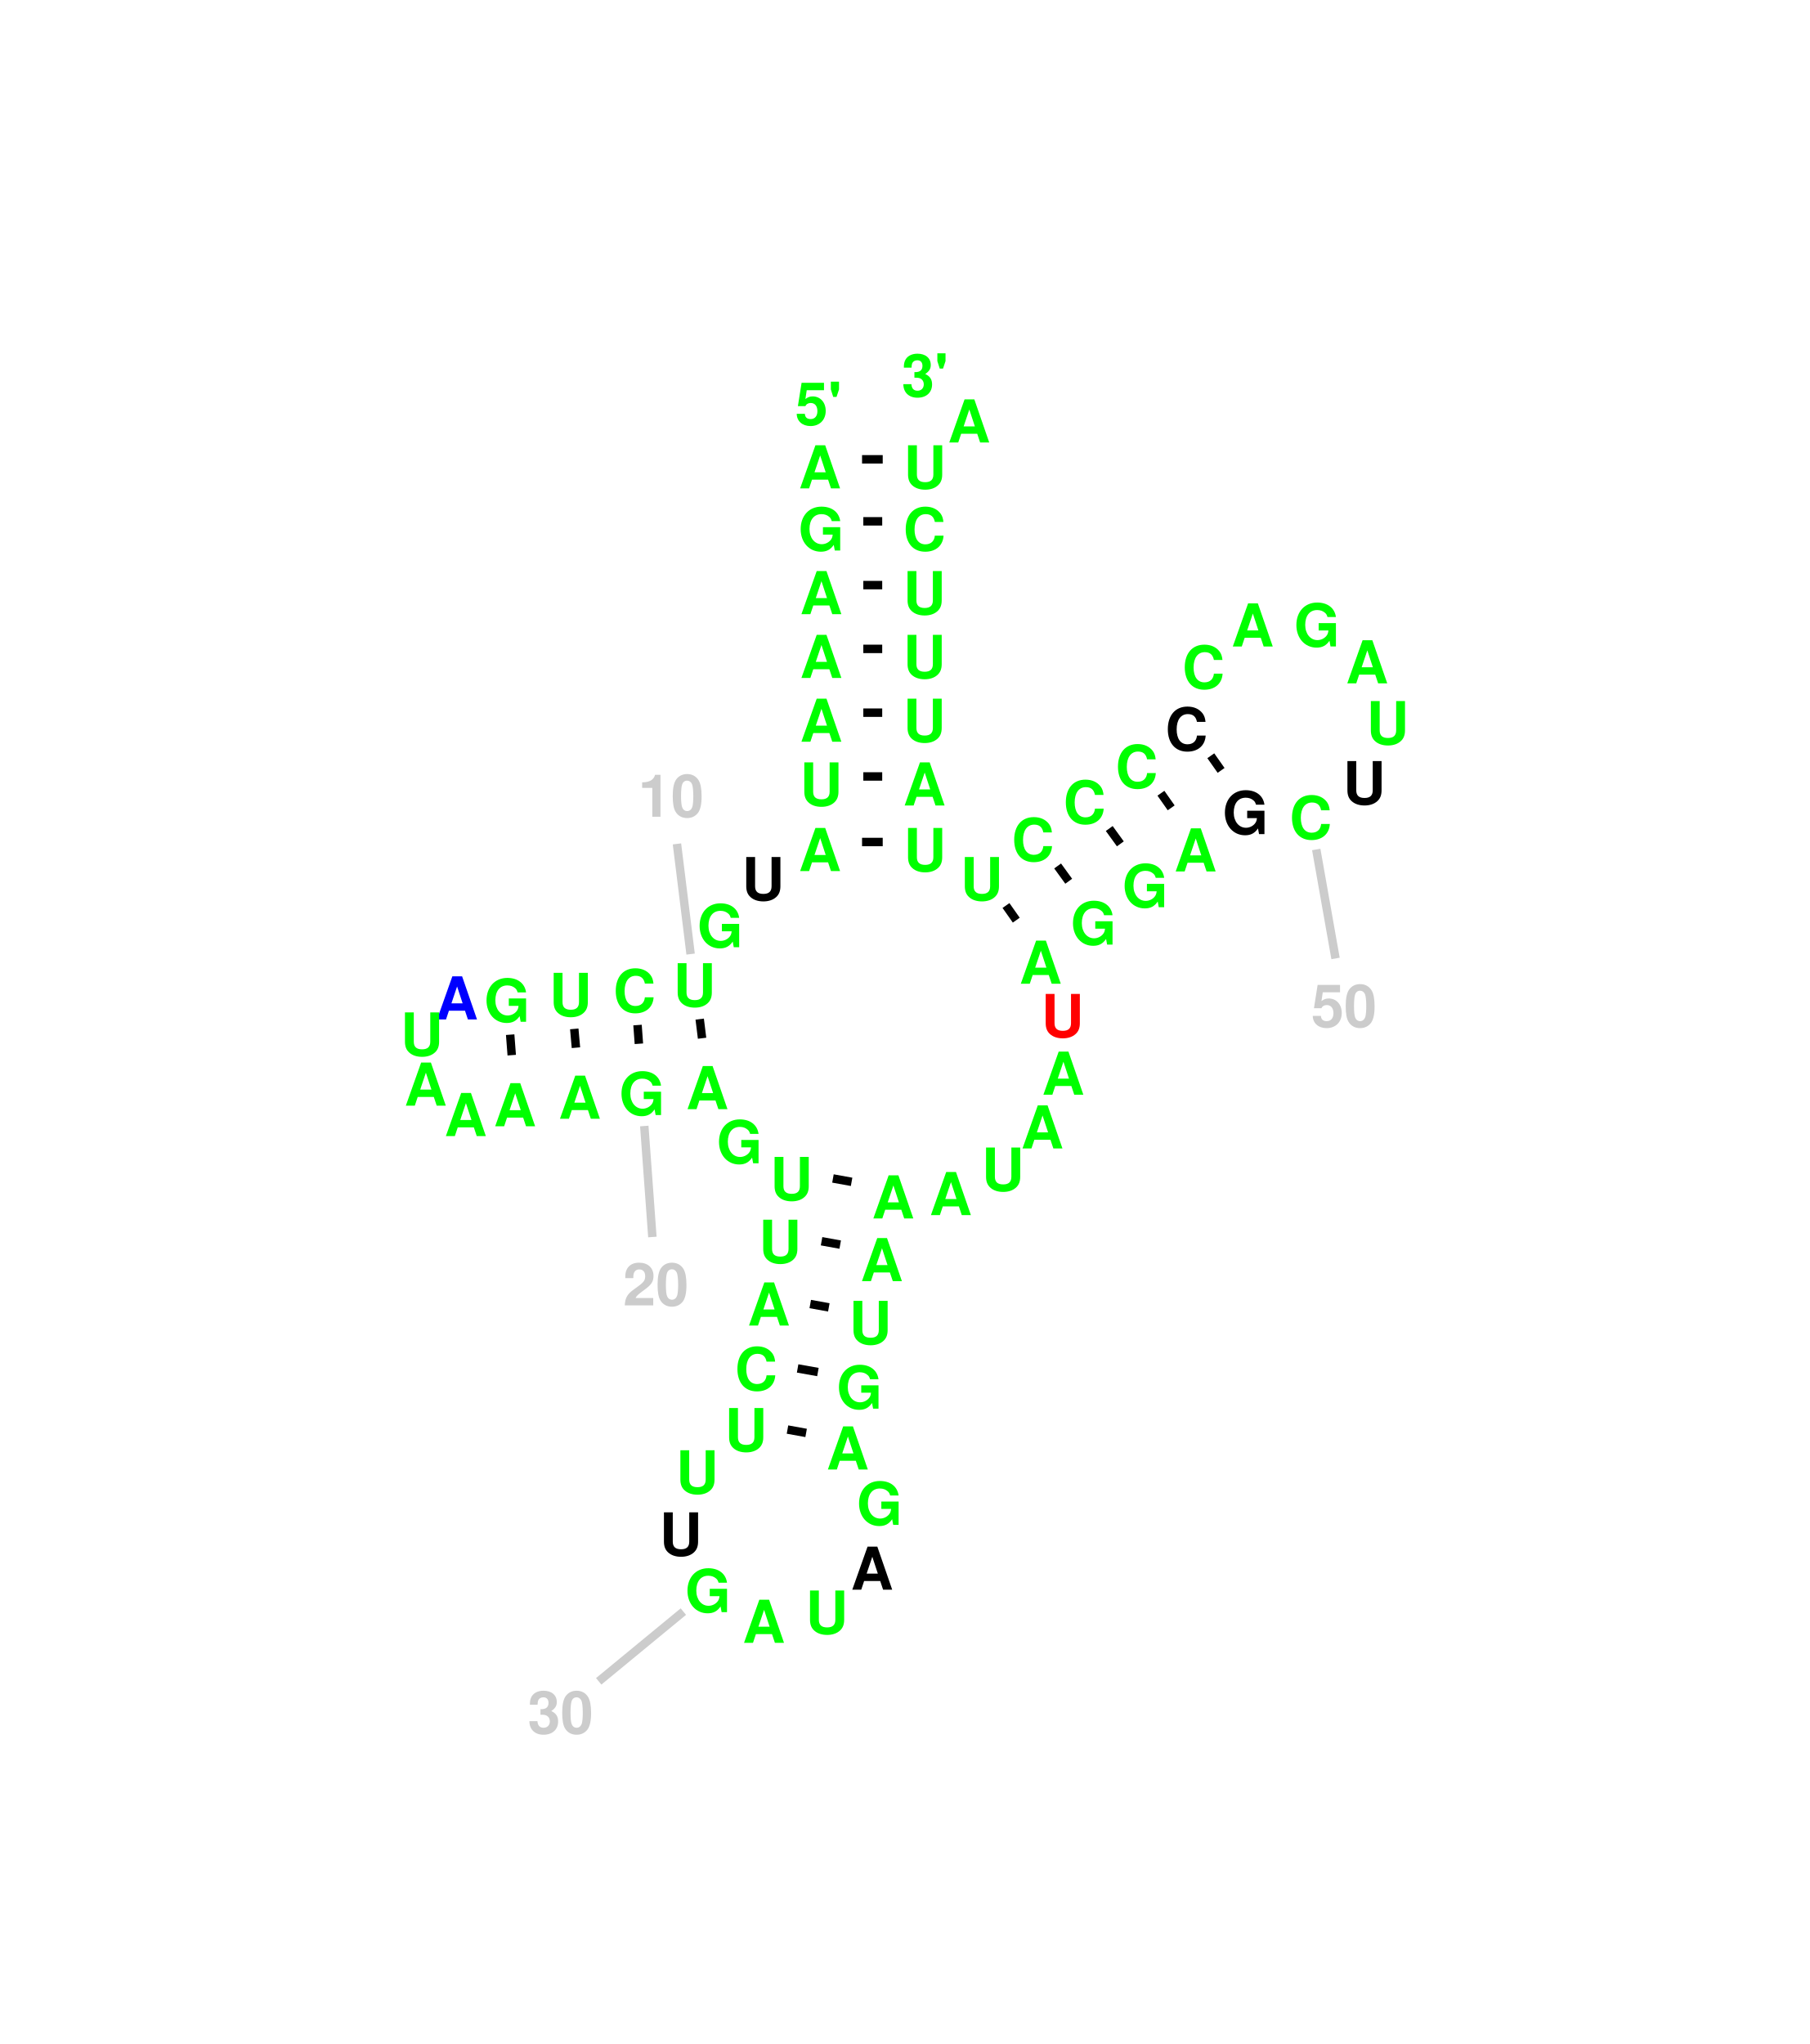
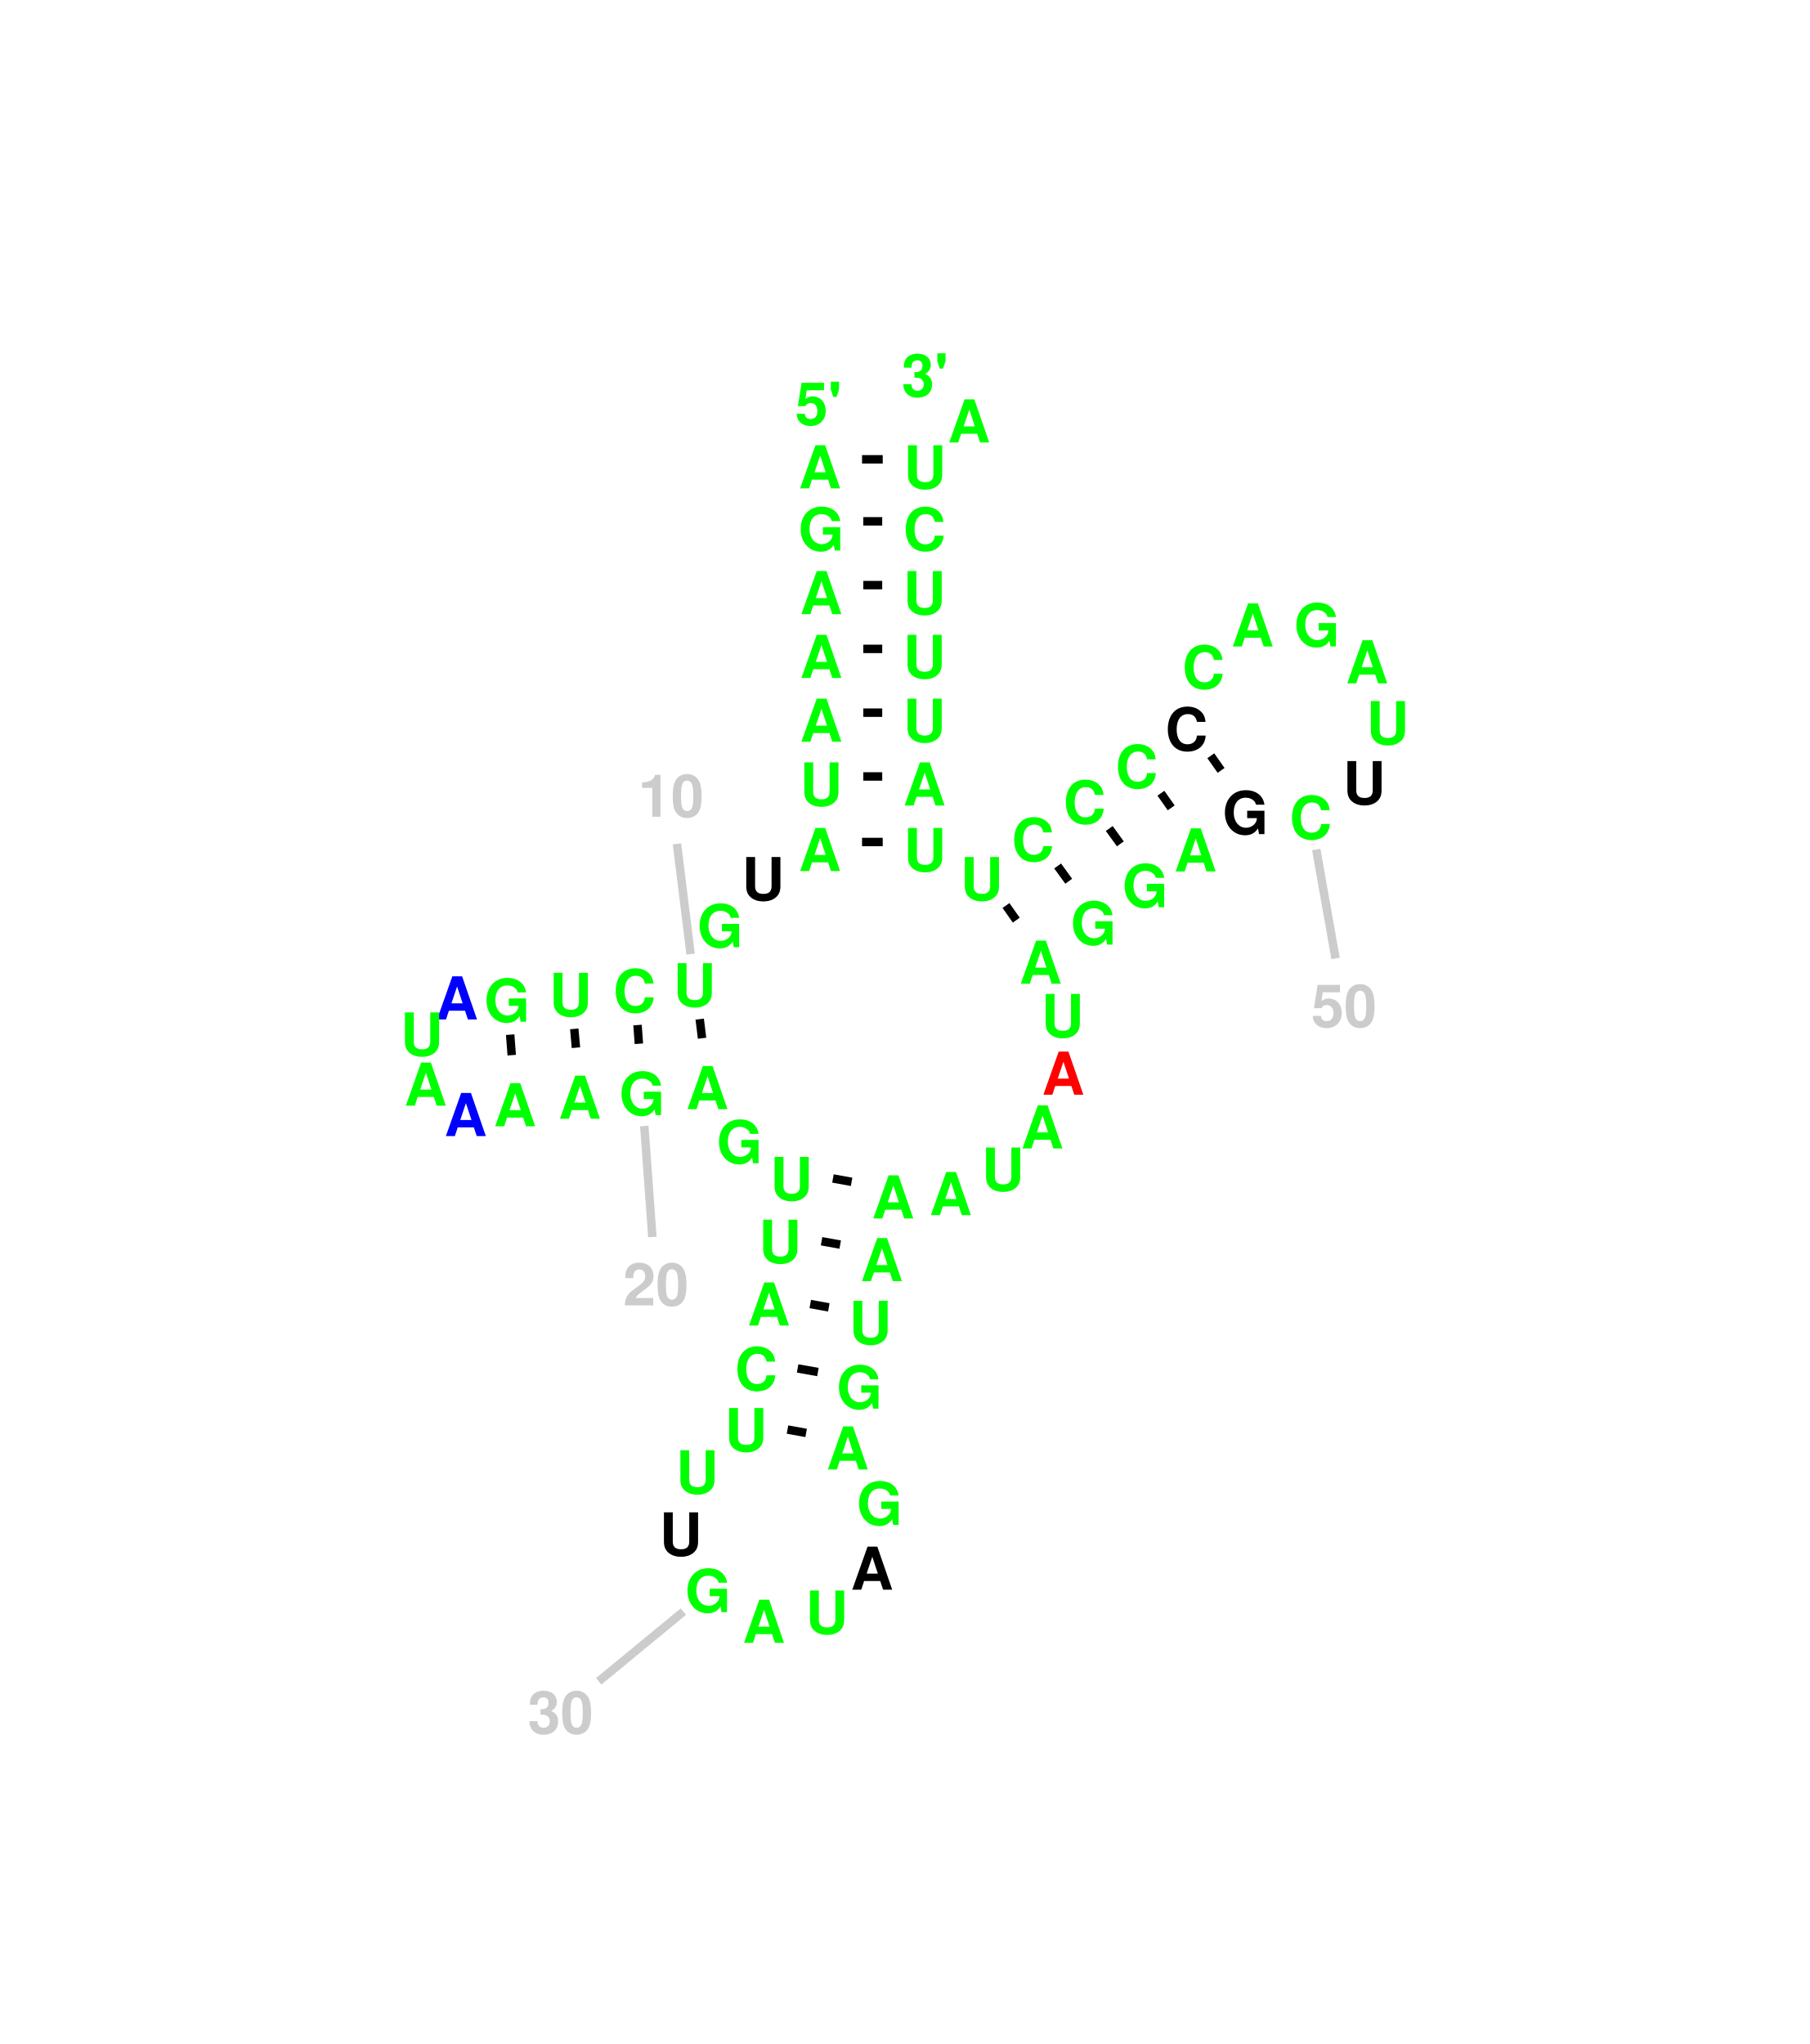
<svg xmlns="http://www.w3.org/2000/svg" width="214.497" height="242.272" style="font-size: 7px; font-weight: bold; font-family: Helvetica; ">
  <g>
    <style type="text/css">


text.red {fill: rgb(255, 0, 0); }
text.green {fill: rgb(0, 255, 0); }
text.blue {fill: rgb(0, 0, 255); }
text.black {fill: rgb(0, 0, 0); }
text.gray {fill: rgb(204, 204, 204); }
text.brown {fill: rgb(211.65, 104.55, 30.6); }
text {fill: rgb(0, 0, 0); text-anchor: middle; dominant-baseline: middle; }
circle.red {stroke: rgb(255, 0, 0); fill: none; }
circle.green {stroke: rgb(0, 255, 0); fill: none; }
circle.blue {stroke: rgb(0, 0, 255); fill: none; }
circle.black {stroke: rgb(0, 0, 0); fill: none; }
circle.gray {stroke: rgb(204, 204, 204); fill: none; }
circle.brown {stroke: rgb(211.65, 104.55, 30.6); fill: none; }
circle {stroke: rgb(0, 0, 0); }
line.red {stroke: rgb(255, 0, 0); }
line.green {stroke: rgb(0, 255, 0); }
line.blue {stroke: rgb(0, 0, 255); }
line.black {stroke: rgb(0, 0, 0); }
line.gray {stroke: rgb(204, 204, 204); }
line.brown {stroke: rgb(211.65, 104.55, 30.6); }
line {stroke: rgb(0, 0, 0); }
text.numbering-label {fill: rgb(204, 204, 204);}
line.numbering-line {stroke: rgb(204, 204, 204);}
- 
+ .template {visibility:hidden}

</style>
  </g>
  <g>
    <text x="97.034" y="47.897" class="green">5'</text>
  </g>
  <g>
    <text x="97.188" y="55.442" class="green">A</text>
  </g>
  <g>
    <line x1="102.187" y1="54.442" x2="104.637" y2="54.442" class="black" />
  </g>
  <g>
    <text x="97.338" y="62.792" class="green">G</text>
  </g>
  <g>
    <line x1="102.337" y1="61.792" x2="104.577" y2="61.792" class="black" />
  </g>
  <g>
    <text x="97.338" y="70.352" class="green">A</text>
  </g>
  <g>
    <line x1="102.337" y1="69.352" x2="104.577" y2="69.352" class="black" />
  </g>
  <g>
    <text x="97.338" y="77.912" class="green">A</text>
  </g>
  <g>
    <line x1="102.337" y1="76.912" x2="104.577" y2="76.912" class="black" />
  </g>
  <g>
    <text x="97.338" y="85.472" class="green">A</text>
  </g>
  <g>
    <line x1="102.337" y1="84.472" x2="104.577" y2="84.472" class="black" />
  </g>
  <g>
    <text x="97.338" y="93.032" class="green">U</text>
  </g>
  <g>
    <line x1="102.337" y1="92.032" x2="104.577" y2="92.032" class="black" />
  </g>
  <g>
    <text x="97.188" y="100.802" class="green">A</text>
  </g>
  <g>
    <line x1="102.187" y1="99.802" x2="104.637" y2="99.802" class="black" />
  </g>
  <g>
    <text x="90.457" y="104.242" class="black">U</text>
  </g>
  <g>
    <text x="85.358" y="109.812" class="green">G</text>
  </g>
  <g>
-     <text x="79.544" y="94.365" class="numbering-label">10</text>
-   </g>
-   <g>
-     <line x1="81.864" y1="113.087" x2="80.246" y2="100.025" class="numbering-line" />
+     <text x="79.544" y="94.365" class="numbering-label sequential">10</text>
+   </g>
+   <g>
+     <line x1="81.864" y1="113.087" x2="80.246" y2="100.025" class="numbering-line sequential" />
  </g>
  <g>
    <text x="82.328" y="116.832" class="green">U</text>
  </g>
  <g>
    <line x1="82.942" y1="120.794" x2="83.223" y2="123.06" class="black" />
  </g>
  <g>
    <text x="75.207" y="117.512" class="green">C</text>
  </g>
  <g>
    <line x1="75.572" y1="121.498" x2="75.733" y2="123.715" class="black" />
  </g>
  <g>
    <text x="67.627" y="117.972" class="green">U</text>
  </g>
  <g>
    <line x1="68.073" y1="121.952" x2="68.272" y2="124.182" class="black" />
  </g>
  <g>
    <text x="60.097" y="118.652" class="green">G</text>
  </g>
  <g>
    <line x1="60.475" y1="122.637" x2="60.66" y2="125.066" class="black" />
  </g>
  <g>
    <text x="54.146" y="118.388" class="blue">A</text>
  </g>
  <g>
    <text x="50" y="122.666" class="green">U</text>
  </g>
  <g>
    <text x="50.45" y="128.606" class="green">A</text>
  </g>
  <g>
-     <text x="55.194" y="132.21" class="green">A</text>
+     <text x="55.194" y="132.21" class="blue">A</text>
  </g>
  <g>
    <text x="61.038" y="131.052" class="green">A</text>
  </g>
  <g>
    <text x="68.718" y="130.162" class="green">A</text>
  </g>
  <g>
-     <text x="77.746" y="152.28" class="numbering-label">20</text>
-   </g>
-   <g>
-     <line x1="76.372" y1="133.465" x2="77.333" y2="146.62" class="numbering-line" />
+     <text x="77.746" y="152.28" class="numbering-label sequential">20</text>
+   </g>
+   <g>
+     <line x1="76.372" y1="133.465" x2="77.333" y2="146.62" class="numbering-line sequential" />
  </g>
  <g>
    <text x="76.097" y="129.702" class="green">G</text>
  </g>
  <g>
    <text x="83.838" y="129.022" class="green">A</text>
  </g>
  <g>
    <text x="87.657" y="135.422" class="green">G</text>
  </g>
  <g>
    <text x="93.817" y="139.792" class="green">U</text>
  </g>
  <g>
    <line x1="98.738" y1="139.682" x2="100.947" y2="140.082" class="black" />
  </g>
  <g>
    <text x="92.468" y="147.232" class="green">U</text>
  </g>
  <g>
    <line x1="97.388" y1="147.122" x2="99.597" y2="147.522" class="black" />
  </g>
  <g>
    <text x="91.127" y="154.672" class="green">A</text>
  </g>
  <g>
    <line x1="96.047" y1="154.563" x2="98.248" y2="154.961" class="black" />
  </g>
  <g>
    <text x="89.627" y="162.322" class="green">C</text>
  </g>
  <g>
    <line x1="94.55" y1="162.198" x2="96.955" y2="162.626" class="black" />
  </g>
  <g>
    <text x="88.427" y="169.552" class="green">U</text>
  </g>
  <g>
    <line x1="93.348" y1="169.442" x2="95.557" y2="169.842" class="black" />
  </g>
  <g>
    <text x="82.647" y="174.562" class="green">U</text>
  </g>
  <g>
    <text x="80.698" y="181.922" class="black">U</text>
  </g>
  <g>
-     <text x="66.443" y="203.014" class="numbering-label">30</text>
-   </g>
-   <g>
-     <line x1="81.005" y1="191.02" x2="70.97" y2="199.285" class="numbering-line" />
+     <text x="66.443" y="203.014" class="numbering-label sequential">30</text>
+   </g>
+   <g>
+     <line x1="81.005" y1="191.02" x2="70.97" y2="199.285" class="numbering-line sequential" />
  </g>
  <g>
    <text x="83.918" y="188.622" class="green">G</text>
  </g>
  <g>
    <text x="90.537" y="192.272" class="green">A</text>
  </g>
  <g>
    <text x="98.017" y="191.182" class="green">U</text>
  </g>
  <g>
    <text x="103.367" y="185.982" class="black">A</text>
  </g>
  <g>
    <text x="104.257" y="178.282" class="green">G</text>
  </g>
  <g>
    <text x="100.477" y="171.732" class="green">A</text>
  </g>
  <g>
    <text x="101.877" y="164.502" class="green">G</text>
  </g>
  <g>
    <text x="103.167" y="156.852" class="green">U</text>
  </g>
  <g>
    <text x="104.517" y="149.412" class="green">A</text>
  </g>
  <g>
    <text x="105.867" y="141.972" class="green">A</text>
  </g>
  <g>
    <text x="112.692" y="141.577" class="green">A</text>
  </g>
  <g>
    <text x="118.881" y="138.675" class="green">U</text>
  </g>
  <g>
    <text x="123.548" y="133.679" class="green">A</text>
  </g>
  <g>
-     <text x="126.024" y="127.307" class="green">A</text>
-   </g>
-   <g>
-     <text x="125.953" y="120.472" class="red">U</text>
+     <text x="126.024" y="127.307" class="red">A</text>
+   </g>
+   <g>
+     <text x="125.953" y="120.472" class="green">U</text>
  </g>
  <g>
    <text x="123.347" y="114.152" class="green">A</text>
  </g>
  <g>
    <line x1="120.468" y1="109.064" x2="119.247" y2="107.329" class="black" />
  </g>
  <g>
    <text x="129.617" y="109.502" class="green">G</text>
  </g>
  <g>
    <line x1="126.684" y1="104.453" x2="125.371" y2="102.641" class="black" />
  </g>
  <g>
    <text x="135.737" y="105.072" class="green">G</text>
  </g>
  <g>
    <line x1="132.806" y1="100.021" x2="131.489" y2="98.202" class="black" />
  </g>
  <g>
    <text x="141.707" y="100.842" class="green">A</text>
  </g>
  <g>
    <line x1="138.831" y1="95.752" x2="137.614" y2="94.021" class="black" />
  </g>
  <g>
    <text x="147.627" y="96.402" class="black">G</text>
  </g>
  <g>
    <line x1="144.748" y1="91.314" x2="143.527" y2="89.579" class="black" />
  </g>
  <g>
-     <text x="159.317" y="119.263" class="numbering-label">50</text>
-   </g>
-   <g>
-     <line x1="156.026" y1="100.687" x2="158.314" y2="113.603" class="numbering-line" />
+     <text x="159.317" y="119.263" class="numbering-label sequential">50</text>
+   </g>
+   <g>
+     <line x1="156.026" y1="100.687" x2="158.314" y2="113.603" class="numbering-line sequential" />
  </g>
  <g>
    <text x="155.367" y="96.972" class="green">C</text>
  </g>
  <g>
    <text x="161.717" y="92.872" class="black">U</text>
  </g>
  <g>
    <text x="164.497" y="85.762" class="green">U</text>
  </g>
  <g>
    <text x="162.047" y="78.552" class="green">A</text>
  </g>
  <g>
    <text x="156.097" y="74.162" class="green">G</text>
  </g>
  <g>
    <text x="148.477" y="74.182" class="green">A</text>
  </g>
  <g>
    <text x="142.657" y="79.152" class="green">C</text>
  </g>
  <g>
    <text x="140.647" y="86.492" class="black">C</text>
  </g>
  <g>
    <text x="134.737" y="90.932" class="green">C</text>
  </g>
  <g>
    <text x="128.557" y="95.152" class="green">C</text>
  </g>
  <g>
    <text x="122.437" y="99.592" class="green">C</text>
  </g>
  <g>
    <text x="116.367" y="104.242" class="green">U</text>
  </g>
  <g>
    <text x="109.637" y="100.802" class="green">U</text>
  </g>
  <g>
    <text x="109.577" y="93.032" class="green">A</text>
  </g>
  <g>
    <text x="109.577" y="85.472" class="green">U</text>
  </g>
  <g>
    <text x="109.577" y="77.912" class="green">U</text>
  </g>
  <g>
    <text x="109.577" y="70.352" class="green">U</text>
  </g>
  <g>
    <text x="109.577" y="62.792" class="green">C</text>
  </g>
  <g>
    <text x="109.637" y="55.442" class="green">U</text>
  </g>
  <g>
    <text x="114.866" y="50" class="green">A</text>
  </g>
  <g>
    <text x="109.659" y="44.538" class="green">3'</text>
  </g>
</svg>
